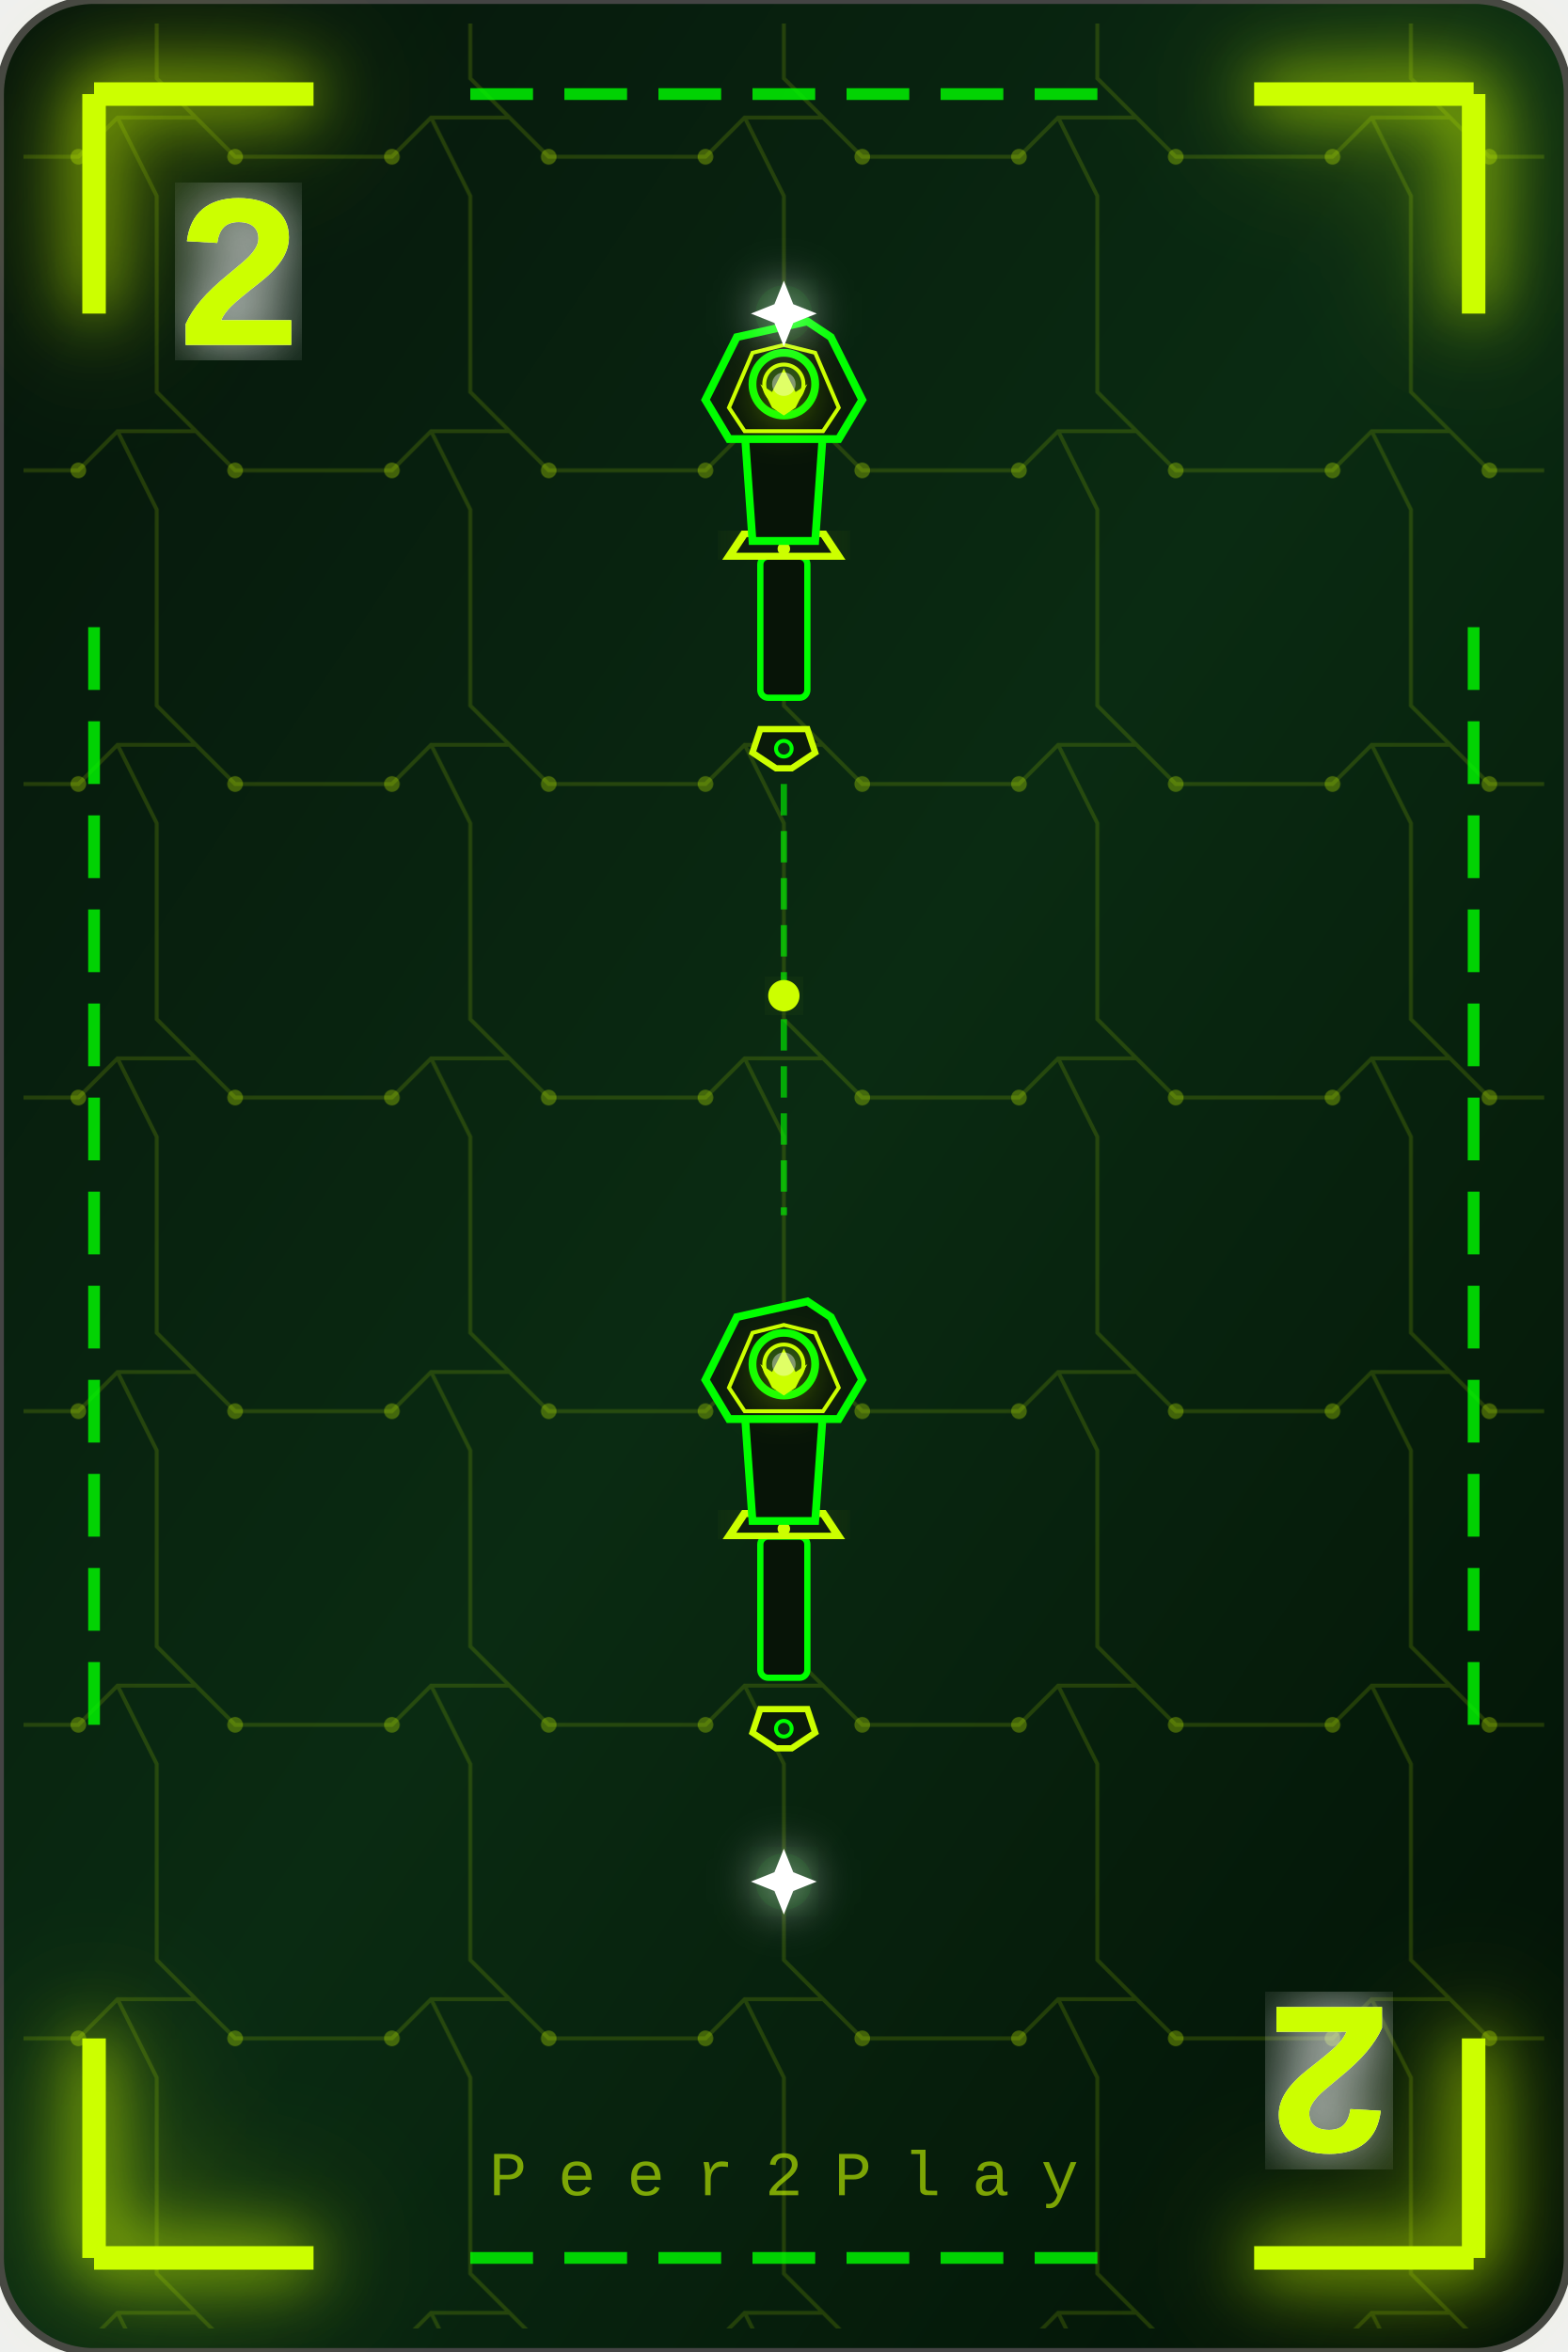
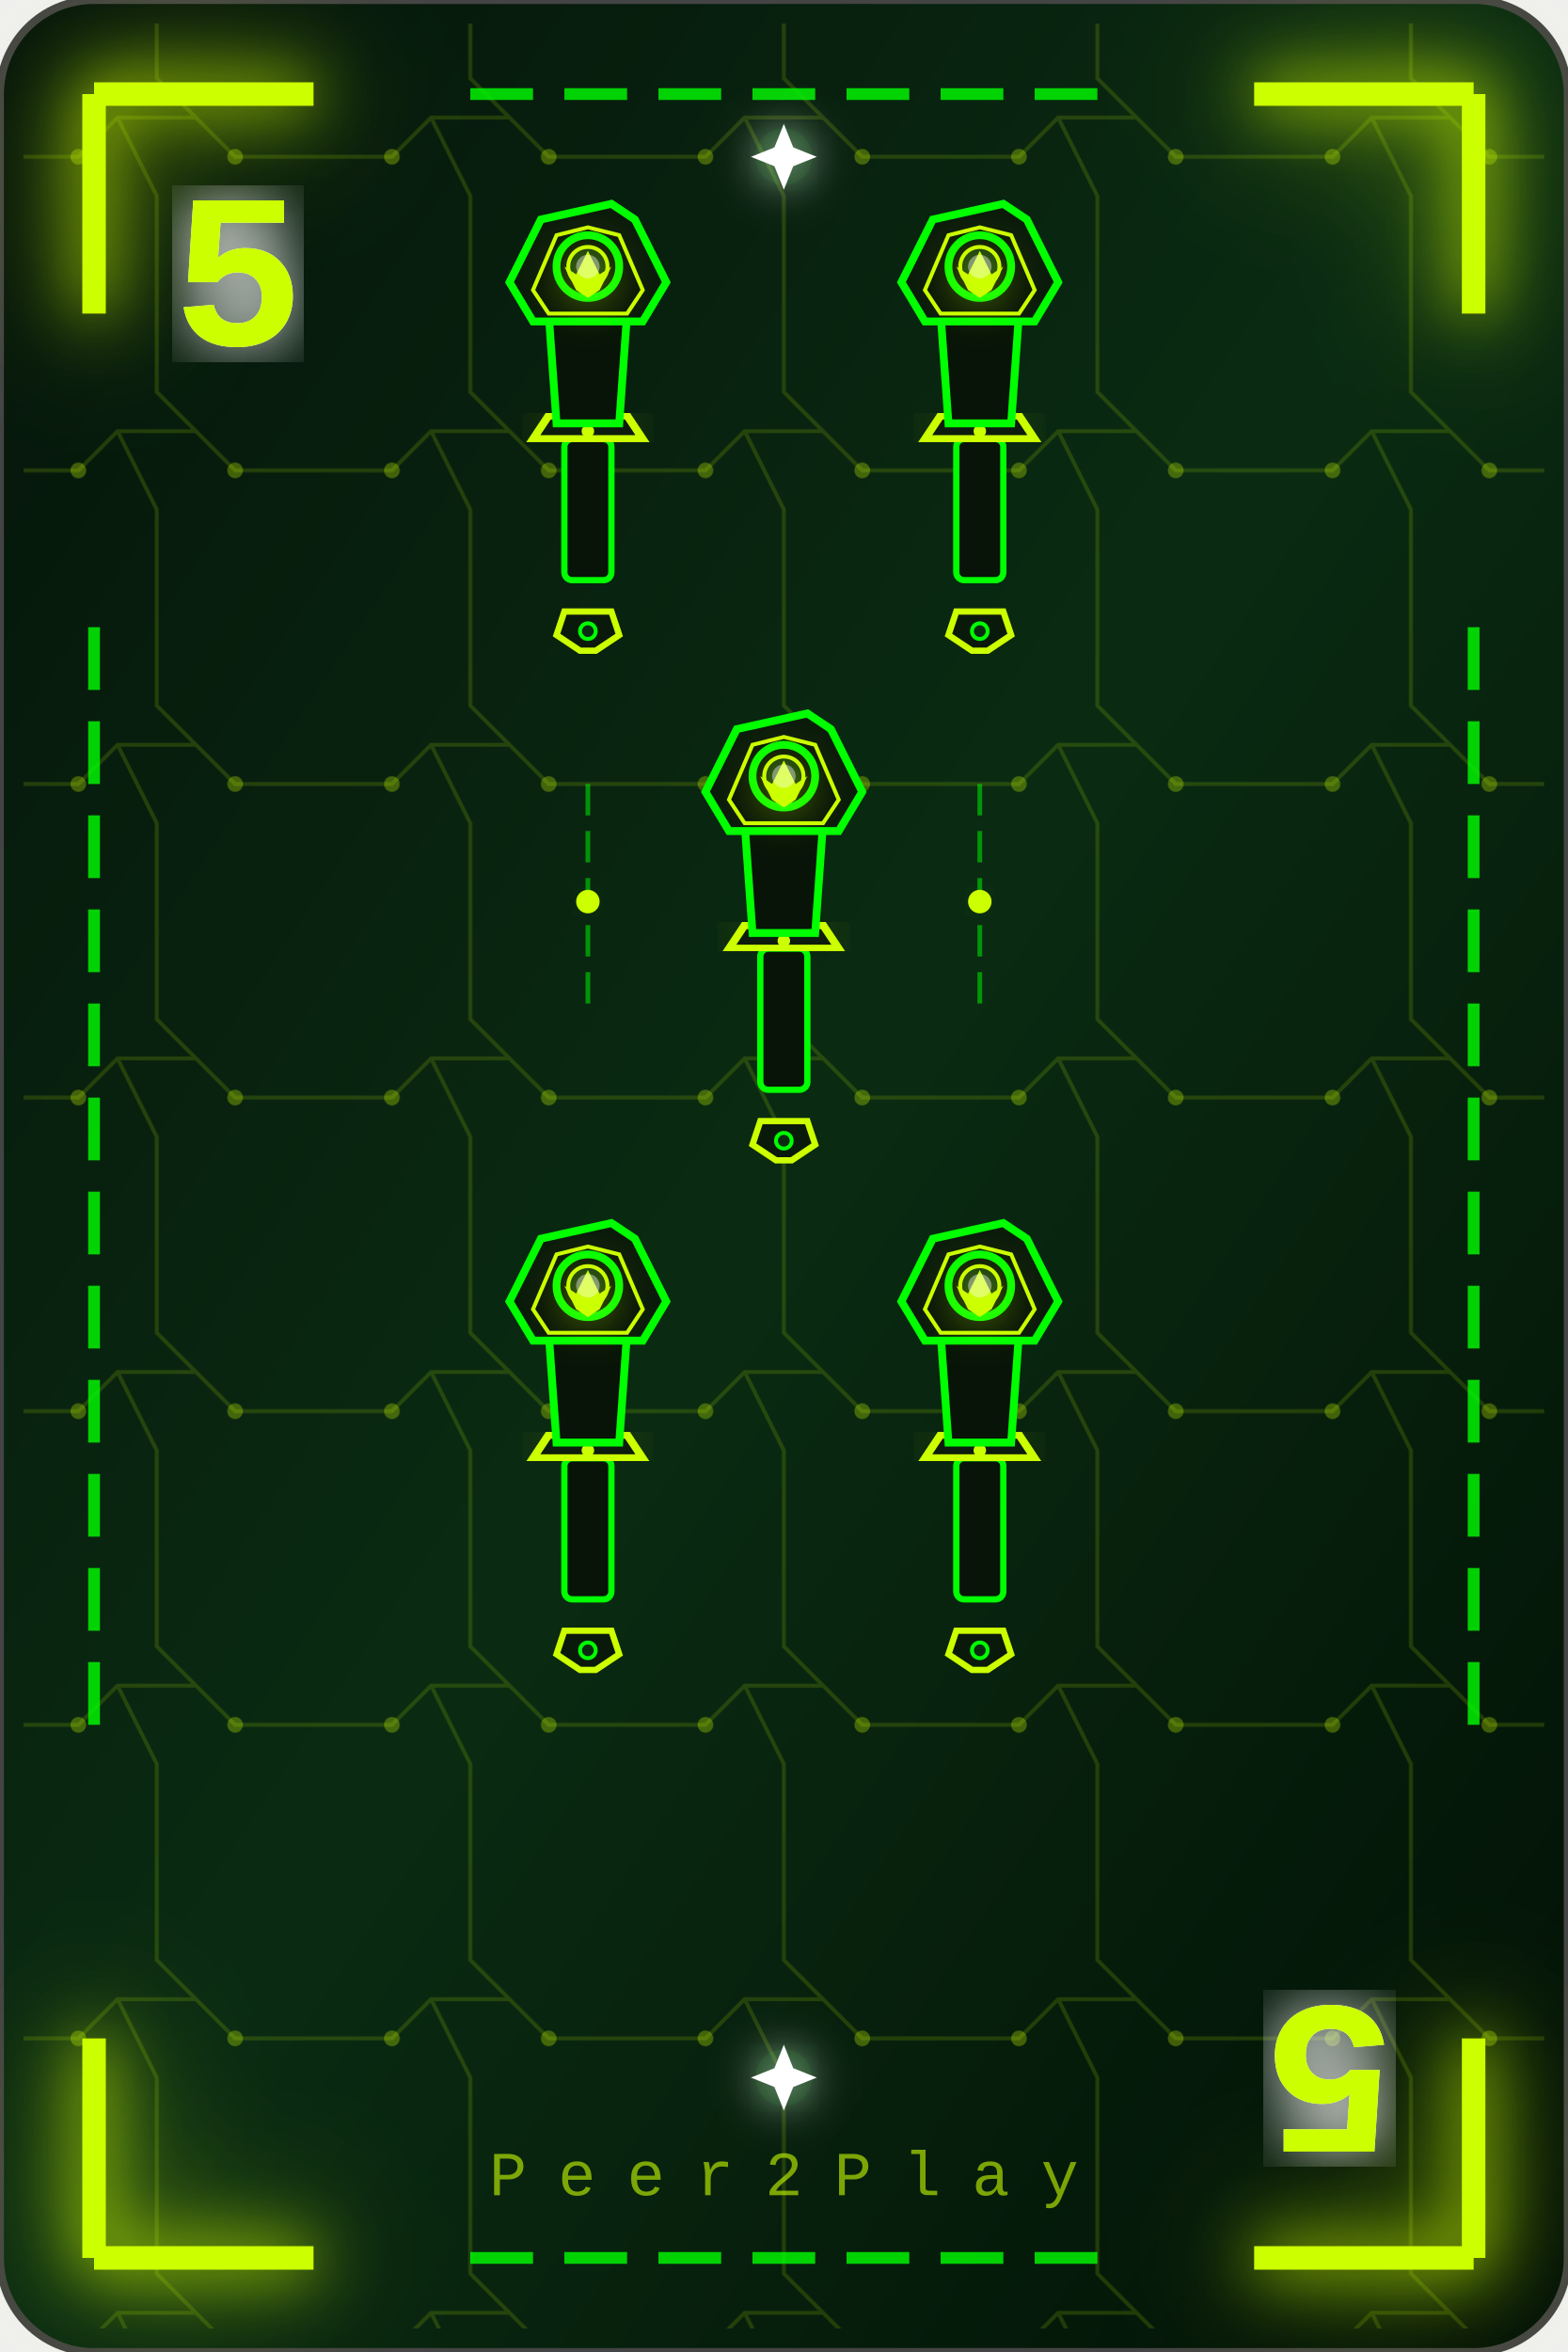
<svg xmlns="http://www.w3.org/2000/svg" width="200" height="300" viewBox="0 0 200 300">
  <defs>
    <linearGradient id="bgGradBasto" x1="0%" y1="0%" x2="100%" y2="100%">
      <stop offset="0%" stop-color="#05140a" />
      <stop offset="50%" stop-color="#0a2b12" />
      <stop offset="100%" stop-color="#021005" />
    </linearGradient>
    <filter id="neonGlowGreen">
      <feGaussianBlur stdDeviation="4" result="blur1" />
      <feGaussianBlur stdDeviation="8" result="blur2" />
      <feMerge>
        <feMergeNode in="blur2" />
        <feMergeNode in="blur1" />
        <feMergeNode in="SourceGraphic" />
      </feMerge>
    </filter>
    <filter id="neonGlowLime">
      <feGaussianBlur stdDeviation="4" result="blur1" />
      <feGaussianBlur stdDeviation="8" result="blur2" />
      <feMerge>
        <feMergeNode in="blur2" />
        <feMergeNode in="blur1" />
        <feMergeNode in="SourceGraphic" />
      </feMerge>
    </filter>
    <pattern id="circuit" x="0" y="0" width="40" height="40" patternUnits="userSpaceOnUse">
      <path d="M 0 20 L 10 20 L 15 15 L 25 15 L 30 20 L 40 20 M 20 0 L 20 10 L 25 15 M 15 15 L 20 25 L 20 40" fill="none" stroke="#ccff00" stroke-width="0.5" stroke-opacity="0.15" />
      <circle cx="10" cy="20" r="1" fill="#ccff00" fill-opacity="0.3" />
      <circle cx="30" cy="20" r="1" fill="#ccff00" fill-opacity="0.3" />
    </pattern>
    <g id="maceSmall">
      <g transform="translate(0, 28)">
        <polygon points="-3,0 3,0 4,3 1,5 -1,5 -4,3" fill="#0a1a0a" stroke="#ccff00" stroke-width="0.8" />
        <circle cx="0" cy="2.5" r="1" fill="#0a2b12" stroke="#00ff00" stroke-width="0.5" />
      </g>
      <rect x="-3" y="6" width="6" height="18" rx="1" fill="#071407" stroke="#00ff00" stroke-width="0.8" />
      <line x1="0" y1="8" x2="0" y2="23" stroke="#00ff00" stroke-width="1" filter="url(#neonGlowGreen)" opacity="0.5" />
      <g transform="translate(0, 5)">
        <polygon points="-7,1 7,1 5,-2 -5,-2" fill="#0d1a0d" stroke="#ccff00" stroke-width="1" filter="url(#neonGlowLime)" />
        <circle cx="0" cy="0" r="0.8" fill="#ccff00" filter="url(#neonGlowLime)" />
      </g>
      <path d="M -4,4 L -5,-10 L 5,-10 L 4,4 Z" fill="#071407" stroke="#00ff00" stroke-width="1" />
      <line x1="0" y1="4" x2="0" y2="-10" stroke="#fff" stroke-width="0.8" opacity="0.3" filter="drop-shadow(0 0 2px #ccff00)" />
      <g transform="translate(0, -12)">
        <polygon points="-10,-2 -6,-10 3,-12 3,-12 6,-10 10,-2 7,3 -7,3" fill="#0a1a0a" stroke="#00ff00" stroke-width="1" />
        <polygon points="-7,-1 -4,-8 0,-9 4,-8 7,-1 5,2 -5,2" fill="#071407" stroke="#ccff00" stroke-width="0.5" />
        <circle cx="0" cy="-4" r="4" fill="#021005" stroke="#00ff00" stroke-width="1" />
        <circle cx="0" cy="-4" r="2.5" fill="#0a2b12" stroke="#ccff00" stroke-width="0.5" />
        <polygon points="0,-6 1.5,-3 3,-4 1.5,-1 0,0 -1.5,-1 -3,-4 -1.5,-3" fill="#ccff00" filter="drop-shadow(0 0 3px #ccff00)" />
        <circle cx="0" cy="-4" r="1.5" fill="#fff" opacity="0.4" filter="url(#neonGlowLime)" />
      </g>
    </g>
    <g id="floatingStar">
      <animateTransform attributeName="transform" type="translate" values="0,-2; 0,2; 0,-2" dur="3s" repeatCount="indefinite" additive="sum" />
      <circle r="6" fill="#00ff00" opacity="0.1" filter="url(#neonGlowGreen)">
        <animate attributeName="r" values="4;7;4" dur="1.5s" repeatCount="indefinite" />
        <animate attributeName="opacity" values="0.1;0.3;0.1" dur="1.5s" repeatCount="indefinite" />
      </circle>
      <polygon points="0,-7 2,-2 7,0 2,2 0,7 -2,2 -7,0 -2,-2" fill="#fff" filter="drop-shadow(0 0 5px #fff)" />
      <circle r="2" fill="#fff" filter="url(#neonGlowLime)">
        <animate attributeName="opacity" values="0.6;1;0.6" dur="0.8s" repeatCount="indefinite" />
      </circle>
    </g>
  </defs>
  <rect width="200" height="300" fill="url(#bgGradBasto)" rx="12" stroke="#444" stroke-width="1" />
  <rect width="194" height="294" x="3" y="3" fill="url(#circuit)" rx="10" />
  <path d="M 12 12 L 40 12 M 160 12 L 188 12 M 188 12 L 188 40 M 188 260 L 188 288 M 188 288 L 160 288 M 40 288 L 12 288 M 12 288 L 12 260 M 12 40 L 12 12" fill="none" stroke="#ccff00" stroke-width="3" filter="url(#neonGlowLime)" />
  <path d="M 60 12 L 140 12 M 60 288 L 140 288 M 188 80 L 188 220 M 12 80 L 12 220" fill="none" stroke="#00ff00" stroke-width="1.5" stroke-dasharray="8,4" opacity="0.8" />
-   <text x="22" y="44" font-family="'Courier New', monospace" font-weight="900" font-size="28" fill="#fff" filter="url(#neonGlowLime)">2</text>
-   <text x="22" y="44" font-family="'Courier New', monospace" font-weight="900" font-size="28" fill="#ccff00">2</text>
+   <text x="22" y="44" font-family="'Courier New', monospace" font-weight="900" font-size="28" fill="#fff" filter="url(#neonGlowLime)">5</text>
+   <text x="22" y="44" font-family="'Courier New', monospace" font-weight="900" font-size="28" fill="#ccff00">5</text>
  <g transform="translate(178, 256) rotate(180)">
-     <text x="0" y="0" font-family="'Courier New', monospace" font-weight="900" font-size="28" fill="#fff" filter="url(#neonGlowLime)">2</text>
-     <text x="0" y="0" font-family="'Courier New', monospace" font-weight="900" font-size="28" fill="#ccff00">2</text>
+     <text x="0" y="0" font-family="'Courier New', monospace" font-weight="900" font-size="28" fill="#fff" filter="url(#neonGlowLime)">5</text>
+     <text x="0" y="0" font-family="'Courier New', monospace" font-weight="900" font-size="28" fill="#ccff00">5</text>
  </g>
-   <use href="#maceSmall" x="100" y="65" />
-   <use href="#maceSmall" x="100" y="190" />
-   <path d="M 100 100 L 100 155" fill="none" stroke="#00ff00" stroke-width="0.8" stroke-dasharray="4,2" opacity="0.6" />
-   <circle cx="100" cy="127" r="2" fill="#ccff00" filter="url(#neonGlowLime)" />
-   <g transform="translate(100, 40) scale(0.6)">
+   <use href="#maceSmall" x="75" y="50" />
+   <use href="#maceSmall" x="125" y="50" />
+   <use href="#maceSmall" x="100" y="115" />
+   <use href="#maceSmall" x="75" y="180" />
+   <use href="#maceSmall" x="125" y="180" />
+   <path d="M 75 100 L 75 130" fill="none" stroke="#00ff00" stroke-width="0.6" stroke-dasharray="4,2" opacity="0.5" />
+   <path d="M 125 100 L 125 130" fill="none" stroke="#00ff00" stroke-width="0.6" stroke-dasharray="4,2" opacity="0.5" />
+   <circle cx="75" cy="115" r="1.5" fill="#ccff00" filter="url(#neonGlowLime)" />
+   <circle cx="125" cy="115" r="1.5" fill="#ccff00" filter="url(#neonGlowLime)" />
+   <g transform="translate(100, 20) scale(0.6)">
    <use href="#floatingStar" />
  </g>
-   <g transform="translate(100, 240) scale(0.6)">
+   <g transform="translate(100, 265) scale(0.6)">
    <use href="#floatingStar" />
  </g>
  <text x="100" y="280" font-family="'Courier New', monospace" font-size="8" fill="#ccff00" text-anchor="middle" letter-spacing="4" opacity="0.6">Peer2Play</text>
</svg>
